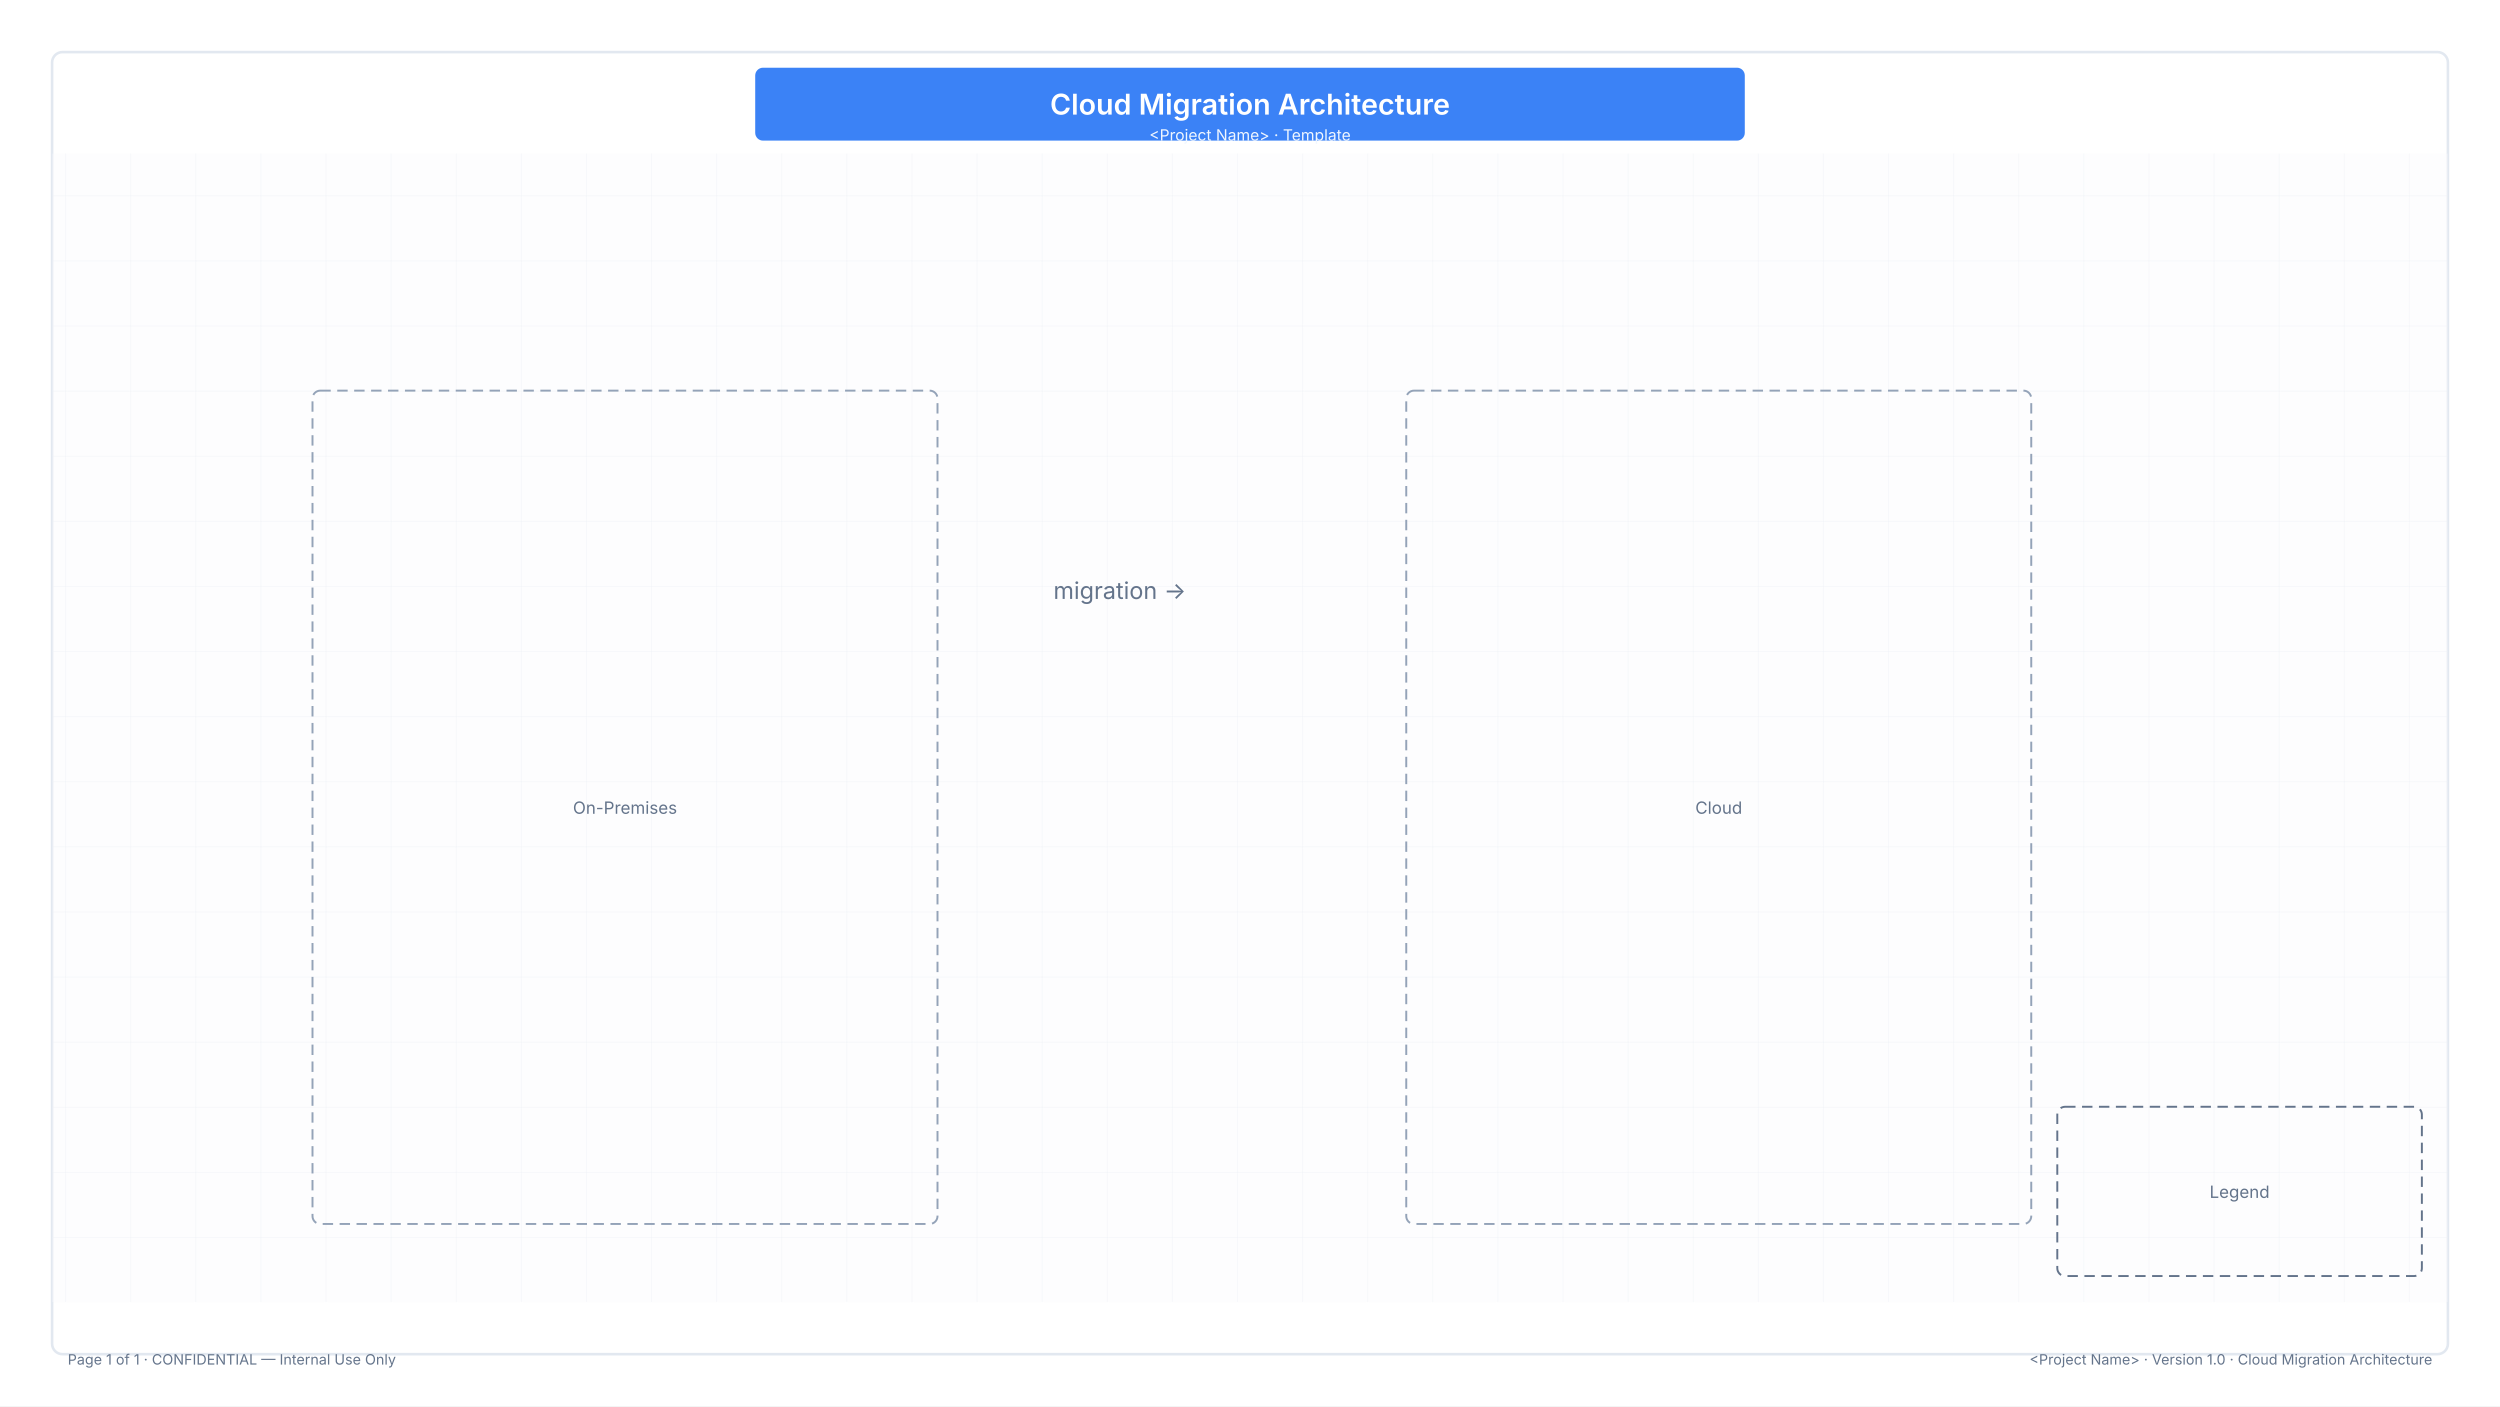
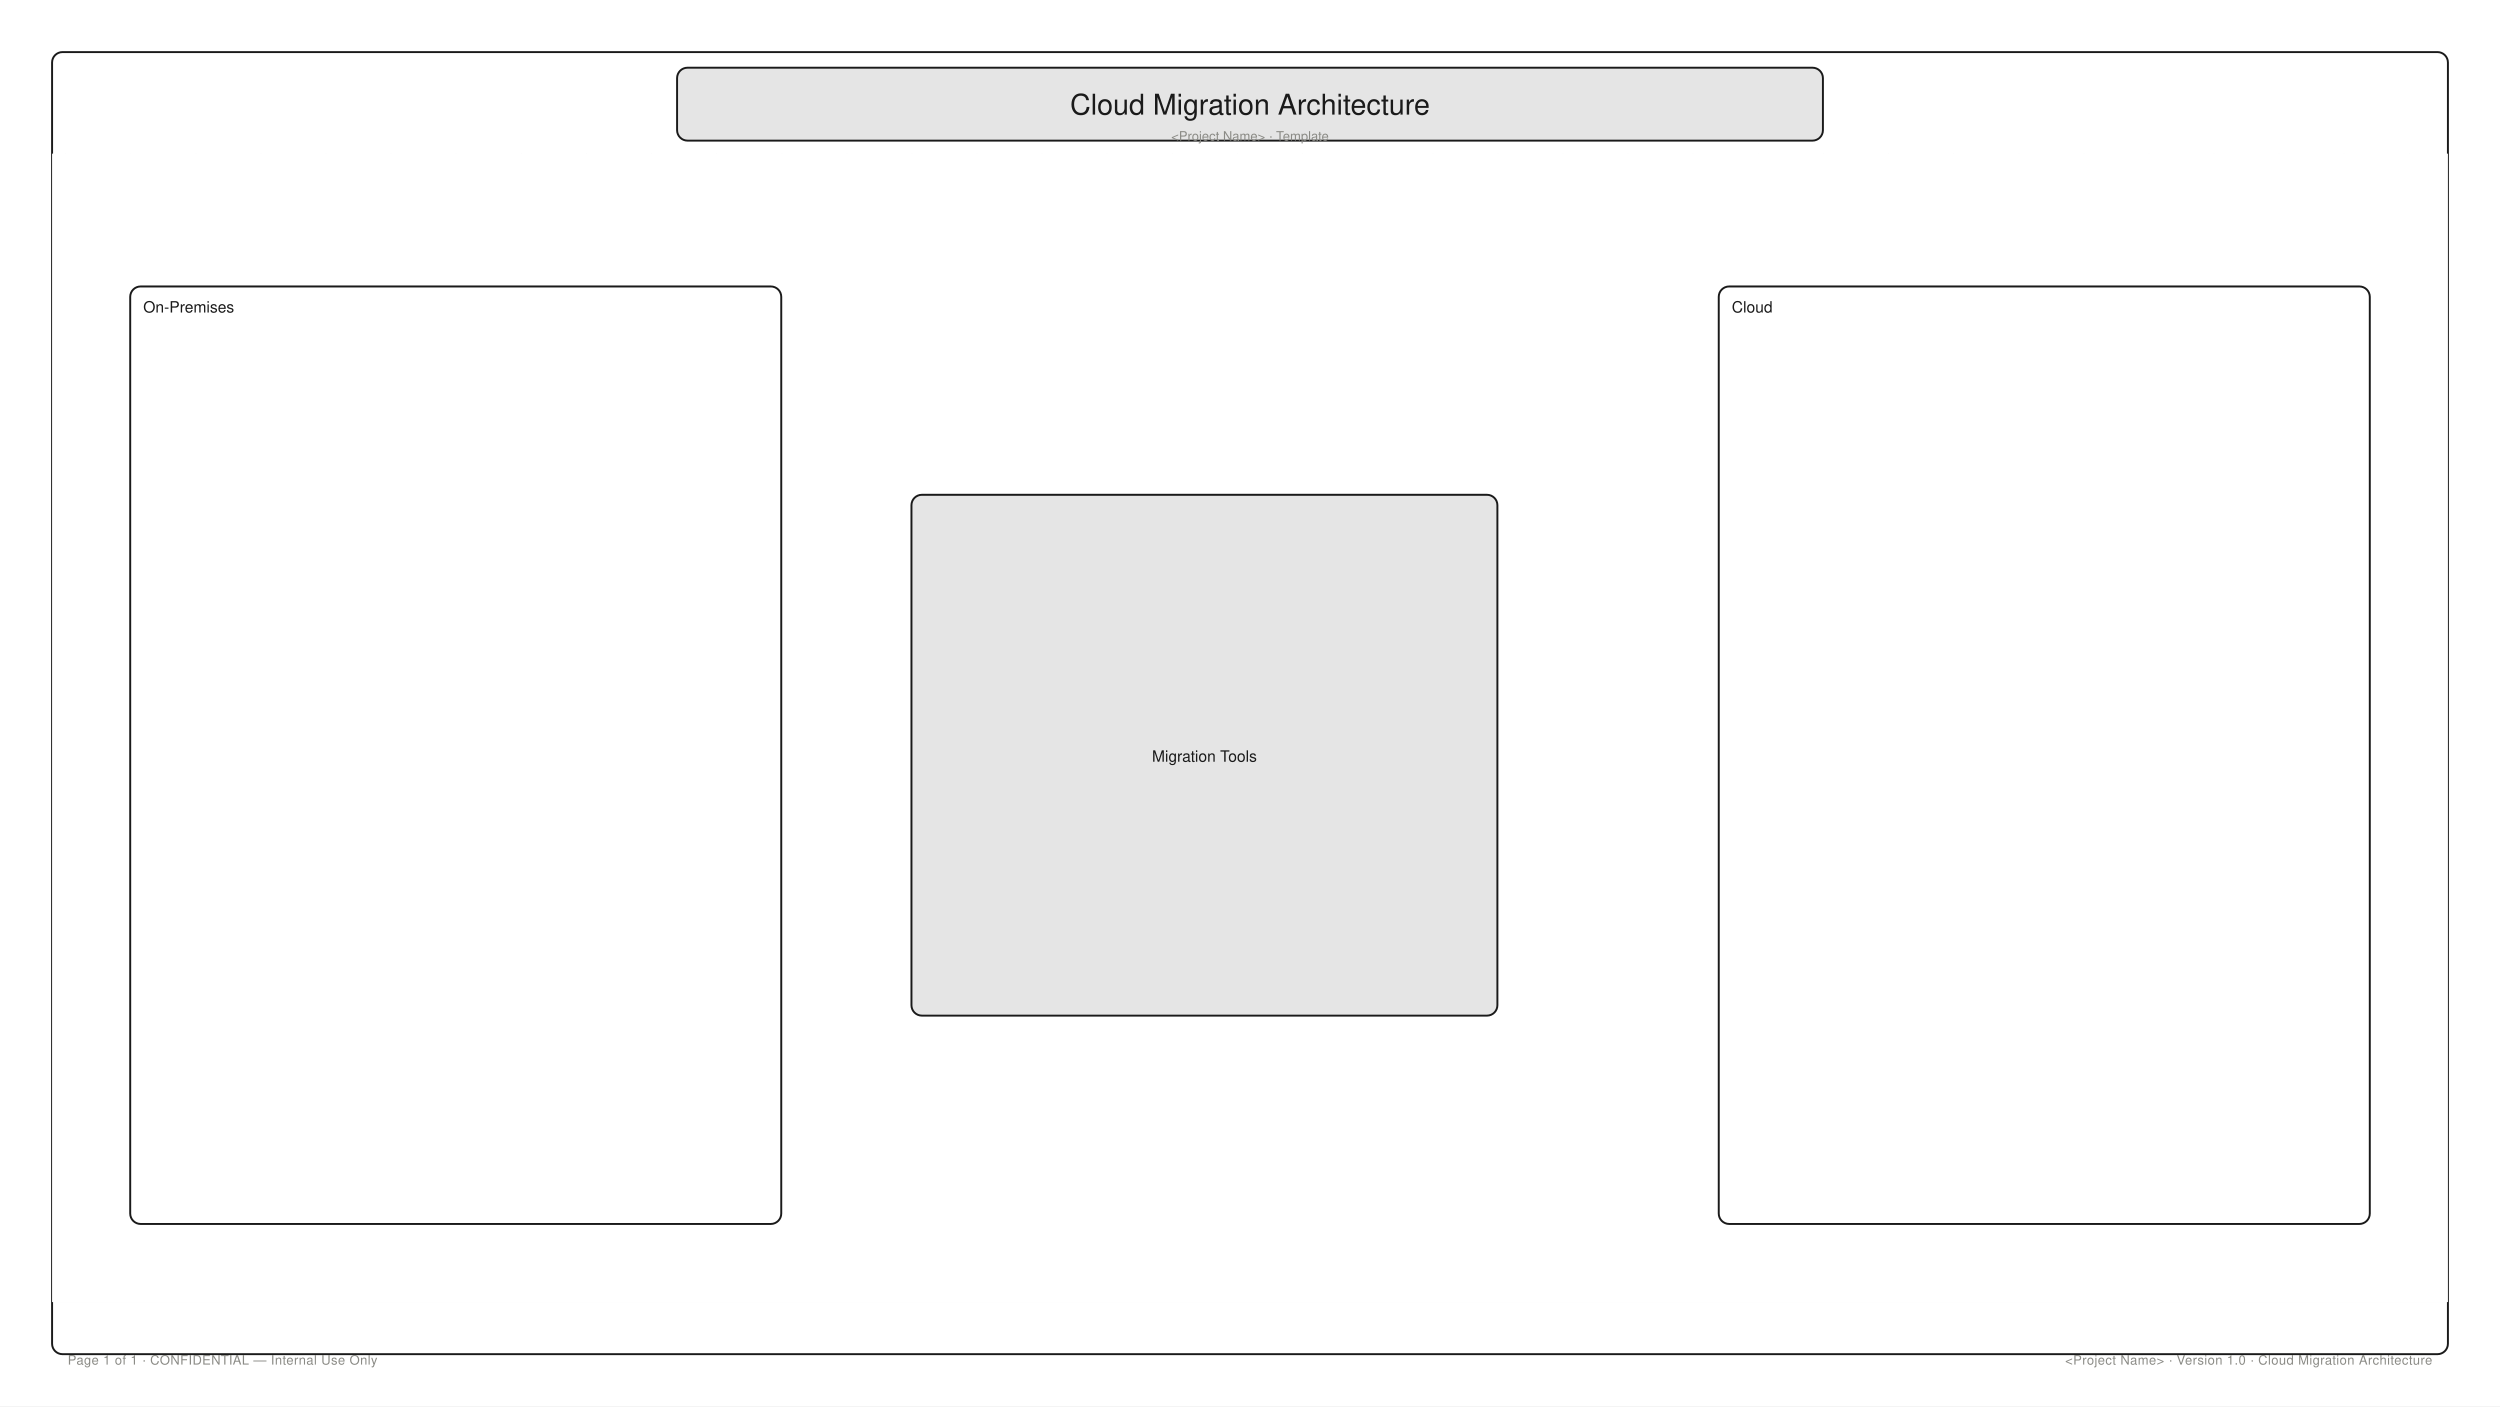
<svg xmlns="http://www.w3.org/2000/svg" viewBox="0 0 1920 1080" width="1920" height="1080" fill="none">
-   <rect width="1920" height="1080" fill="#ffffff" />
  <defs>
+     <style>
+       :root {
+         --canvas-light: #FFFFFF;
+         --fill-light: #E5E5E5;
+         --stroke-light: #1A1A1A;
+         --text-muted: #8A8A85;
+         --connector: #1A1A1A;
+       }
+     </style>
    <marker id="arrow" markerWidth="8" markerHeight="8" refX="7" refY="4" orient="auto">
-       <path d="M0,0 L8,4 L0,8 Z" fill="#334155" />
+       <path d="M0,0 L8,4 L0,8 Z" fill="#1A1A1A" />
    </marker>
  </defs>
-   <rect x="40" y="40" width="1840" height="1000" rx="8" fill="#ffffff" stroke="#e2e8f0" stroke-width="2" />
-   <rect x="580" y="52" width="760" height="56" rx="6" fill="#3B82F6" />
-   <text x="960" y="88" text-anchor="middle" fill="#ffffff" font-family="Inter, system-ui, -apple-system, Segoe UI, sans-serif" font-size="22" font-weight="600">Cloud Migration Architecture</text>
-   <text x="960" y="108" text-anchor="middle" fill="#EFF6FF" font-family="Inter, system-ui, -apple-system, Segoe UI, sans-serif" font-size="12">&lt;Project Name&gt; · Template</text>
+   <rect width="1920" height="1080" fill="#FFFFFF" />
+   <rect x="40" y="40" width="1840" height="1000" rx="8" fill="#FFFFFF" stroke="#1A1A1A" stroke-width="1.5" />
+   <rect x="520" y="52" width="880" height="56" rx="8" fill="#E5E5E5" stroke="#1A1A1A" stroke-width="1.5" />
+   <text x="960" y="88" text-anchor="middle" fill="#1A1A1A" font-family="Helvetica, Arial, sans-serif" font-size="22" font-weight="500">Cloud Migration Architecture</text>
+   <text x="960" y="108" text-anchor="middle" fill="#8A8A85" font-family="Helvetica, Arial, sans-serif" font-size="10" font-weight="400">&lt;Project Name&gt; · Template</text>
  <defs>
-     <pattern id="grid-cloud-migration-architecture" width="50" height="50" patternUnits="userSpaceOnUse">
-       <path d="M 50 0 L 0 0 0 50" fill="none" stroke="#e2e8f0" stroke-width="0.5" />
+     <pattern id="grid-cloud-migration" width="50" height="50" patternUnits="userSpaceOnUse">
+       <path d="M 50 0 L 0 0 0 50" fill="none" stroke="#1A1A1A" stroke-width="0.5" opacity="0.1" />
    </pattern>
  </defs>
-   <rect x="40" y="118" width="1840" height="882" fill="url(#grid-cloud-migration-architecture)" />
-   <rect x="40" y="118" width="1840" height="882" fill="#f8fafc" fill-opacity="0.35" />
-   <rect x="240" y="300" width="480" height="640" rx="6" fill="none" stroke="#94a3b8" stroke-width="1.5" stroke-dasharray="8 5" />
-   <text x="480.0" y="625.0" text-anchor="middle" fill="#64748b" font-family="Inter, system-ui, -apple-system, Segoe UI, sans-serif" font-size="13">On-Premises</text>
-   <rect x="1080" y="300" width="480" height="640" rx="6" fill="none" stroke="#94a3b8" stroke-width="1.5" stroke-dasharray="8 5" />
-   <text x="1320.0" y="625.0" text-anchor="middle" fill="#64748b" font-family="Inter, system-ui, -apple-system, Segoe UI, sans-serif" font-size="13">Cloud</text>
-   <text x="860" y="460" text-anchor="middle" fill="#64748b" font-family="Inter, system-ui, -apple-system, Segoe UI, sans-serif" font-size="18">migration →</text>
-   <rect x="1580" y="850" width="280" height="130" rx="6" fill="none" stroke="#64748b" stroke-width="1.5" stroke-dasharray="8 5" />
-   <text x="1720.0" y="920.0" text-anchor="middle" fill="#64748b" font-family="Inter, system-ui, -apple-system, Segoe UI, sans-serif" font-size="13">Legend</text>
-   <text x="52" y="1048" fill="#64748b" font-family="Inter, system-ui, -apple-system, Segoe UI, sans-serif" font-size="11">Page 1 of 1 · CONFIDENTIAL — Internal Use Only</text>
-   <text x="1868" y="1048" text-anchor="end" fill="#64748b" font-family="Inter, system-ui, -apple-system, Segoe UI, sans-serif" font-size="11">&lt;Project Name&gt; · Version 1.0 · Cloud Migration Architecture</text>
+   <rect x="40" y="118" width="1840" height="882" fill="url(#grid-cloud-migration)" />
+   <rect x="40" y="118" width="1840" height="882" fill="#FFFFFF" fill-opacity="1" />
+   <rect x="100" y="220" width="500" height="720" rx="8" fill="none" stroke="#1A1A1A" stroke-width="1.5" />
+   <text x="110" y="240" fill="#1A1A1A" font-family="Helvetica, Arial, sans-serif" font-size="12" font-weight="500">On-Premises</text>
+   <rect x="700" y="380" width="450" height="400" rx="8" fill="#E5E5E5" stroke="#1A1A1A" stroke-width="1.5" />
+   <text x="925.0" y="585.0" text-anchor="middle" fill="#1A1A1A" font-family="Helvetica, Arial, sans-serif" font-size="12" font-weight="500">Migration Tools</text>
+   <rect x="1320" y="220" width="500" height="720" rx="8" fill="none" stroke="#1A1A1A" stroke-width="1.5" />
+   <text x="1330" y="240" fill="#1A1A1A" font-family="Helvetica, Arial, sans-serif" font-size="12" font-weight="500">Cloud</text>
+   <text x="52" y="1048" fill="#8A8A85" font-family="Helvetica, Arial, sans-serif" font-size="10" font-weight="400" letter-spacing="0.3px">Page 1 of 1 · CONFIDENTIAL — Internal Use Only</text>
+   <text x="1868" y="1048" text-anchor="end" fill="#8A8A85" font-family="Helvetica, Arial, sans-serif" font-size="10" font-weight="400" letter-spacing="0.3px">&lt;Project Name&gt; · Version 1.0 · Cloud Migration Architecture</text>
</svg>
